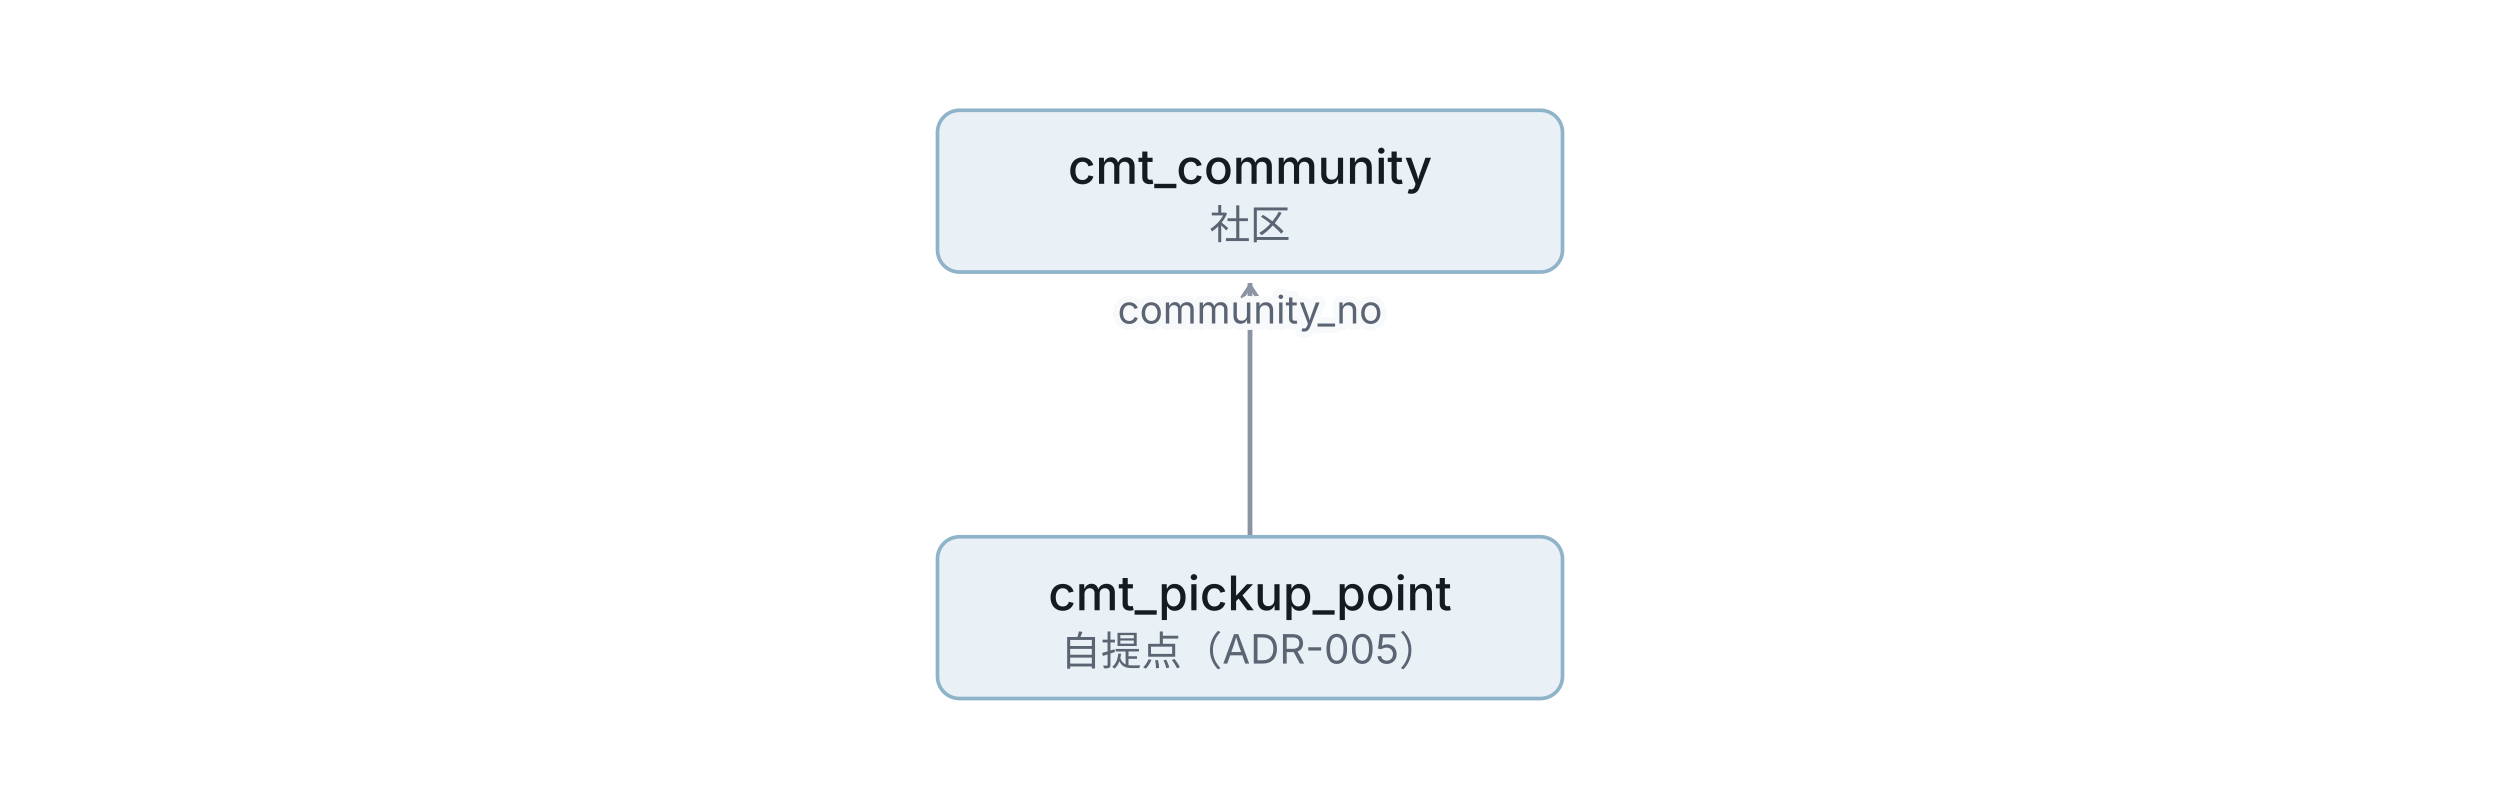
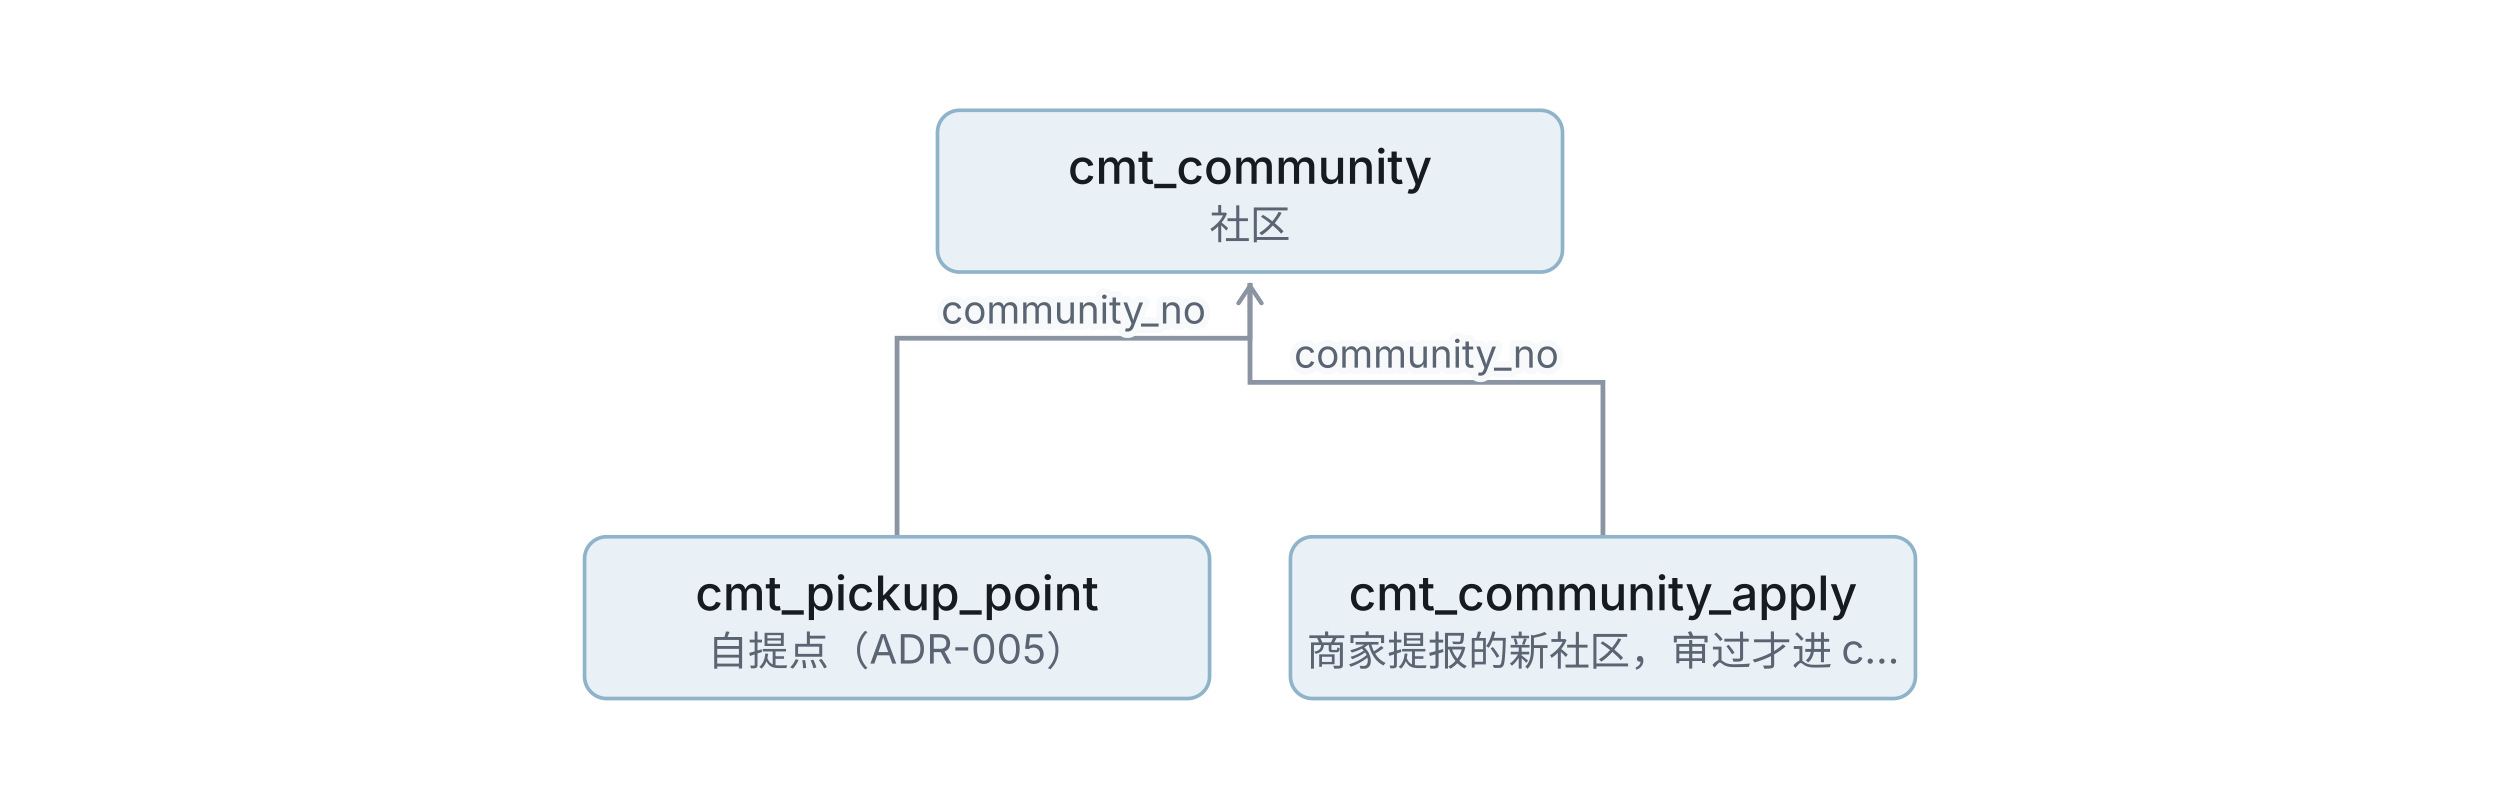
<svg xmlns="http://www.w3.org/2000/svg" width="680" height="216" viewBox="0 0 680 216" role="img" font-family="system-ui,-apple-system,'PingFang SC',sans-serif">
  <defs>
    <marker id="a" viewBox="0 0 10 10" refX="9" refY="5" markerWidth="6" markerHeight="6" orient="auto-start-reverse">
      <path d="M2 1L8 5L2 9" fill="none" stroke="#8A94A2" stroke-width="1.4" stroke-linecap="round" />
    </marker>
    <style>.n{font-weight:500;fill:#161A21}.s{font-size:11px;fill:#5A6472}
.l{font-size:10.5px;fill:#5A6472;paint-order:stroke;stroke:#F7F9FB;stroke-width:3.5;stroke-linejoin:round}.b{font-size:11px;fill:#5A6472;letter-spacing:.1em}
.ar{stroke:#8A94A2;stroke-width:1.3;fill:none}</style>
  </defs>
-   <path class="ar" d="M340 146 L340 92 L340 92 L340 77" marker-end="url(#a)" />
+   <path class="ar" d="M244 146 L244 92 L340 92 L340 77" marker-end="url(#a)" />
+   <path class="ar" d="M436 146 L436 104 L340 104 L340 77" marker-end="url(#a)" />
  <rect x="255" y="30" width="170" height="44" rx="6" fill="#EAF1F6" stroke="#8FB3C9" />
  <text class="n" x="340" y="50" text-anchor="middle" font-size="13">cmt_community</text>
  <text class="s" x="340" y="65" text-anchor="middle">社区</text>
-   <rect x="255" y="146" width="170" height="44" rx="6" fill="#EAF1F6" stroke="#8FB3C9" />
-   <text class="n" x="340" y="166" text-anchor="middle" font-size="13">cmt_pickup_point</text>
-   <text class="s" x="340" y="181" text-anchor="middle">自提点（ADR-005）</text>
-   <text class="l" x="340" y="88" text-anchor="middle">community_no</text>
+   <rect x="159" y="146" width="170" height="44" rx="6" fill="#EAF1F6" stroke="#8FB3C9" />
+   <text class="n" x="244" y="166" text-anchor="middle" font-size="13">cmt_pickup_point</text>
+   <text class="s" x="244" y="181" text-anchor="middle">自提点（ADR-005）</text>
+   <rect x="351" y="146" width="170" height="44" rx="6" fill="#EAF1F6" stroke="#8FB3C9" />
+   <text class="n" x="436" y="166" text-anchor="middle" font-size="13">cmt_community_apply</text>
+   <text class="s" x="436" y="181" text-anchor="middle">商家提报的新社区，审过才进 c…</text>
+   <text class="l" x="292" y="88" text-anchor="middle">community_no</text>
+   <text class="l" x="388" y="100" text-anchor="middle">community_no</text>
</svg>
